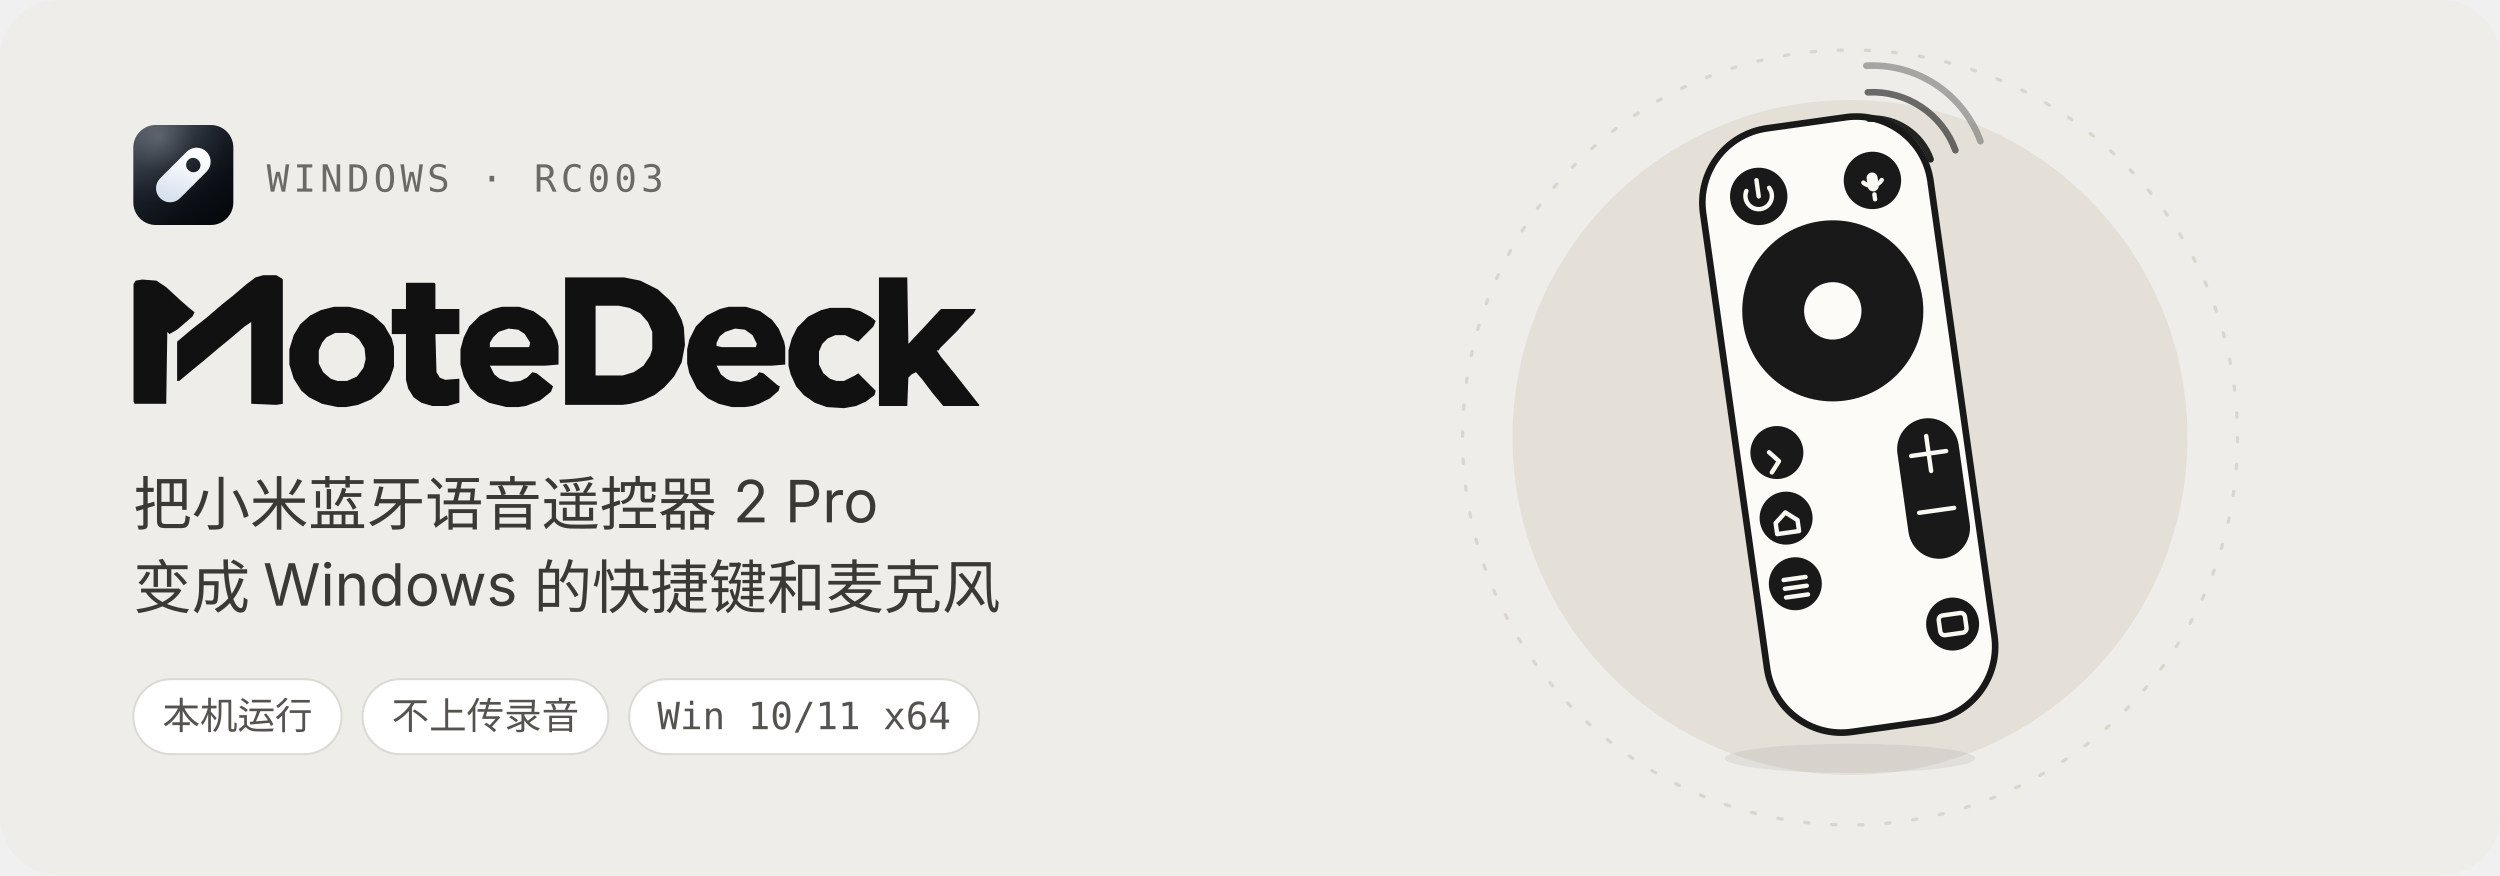
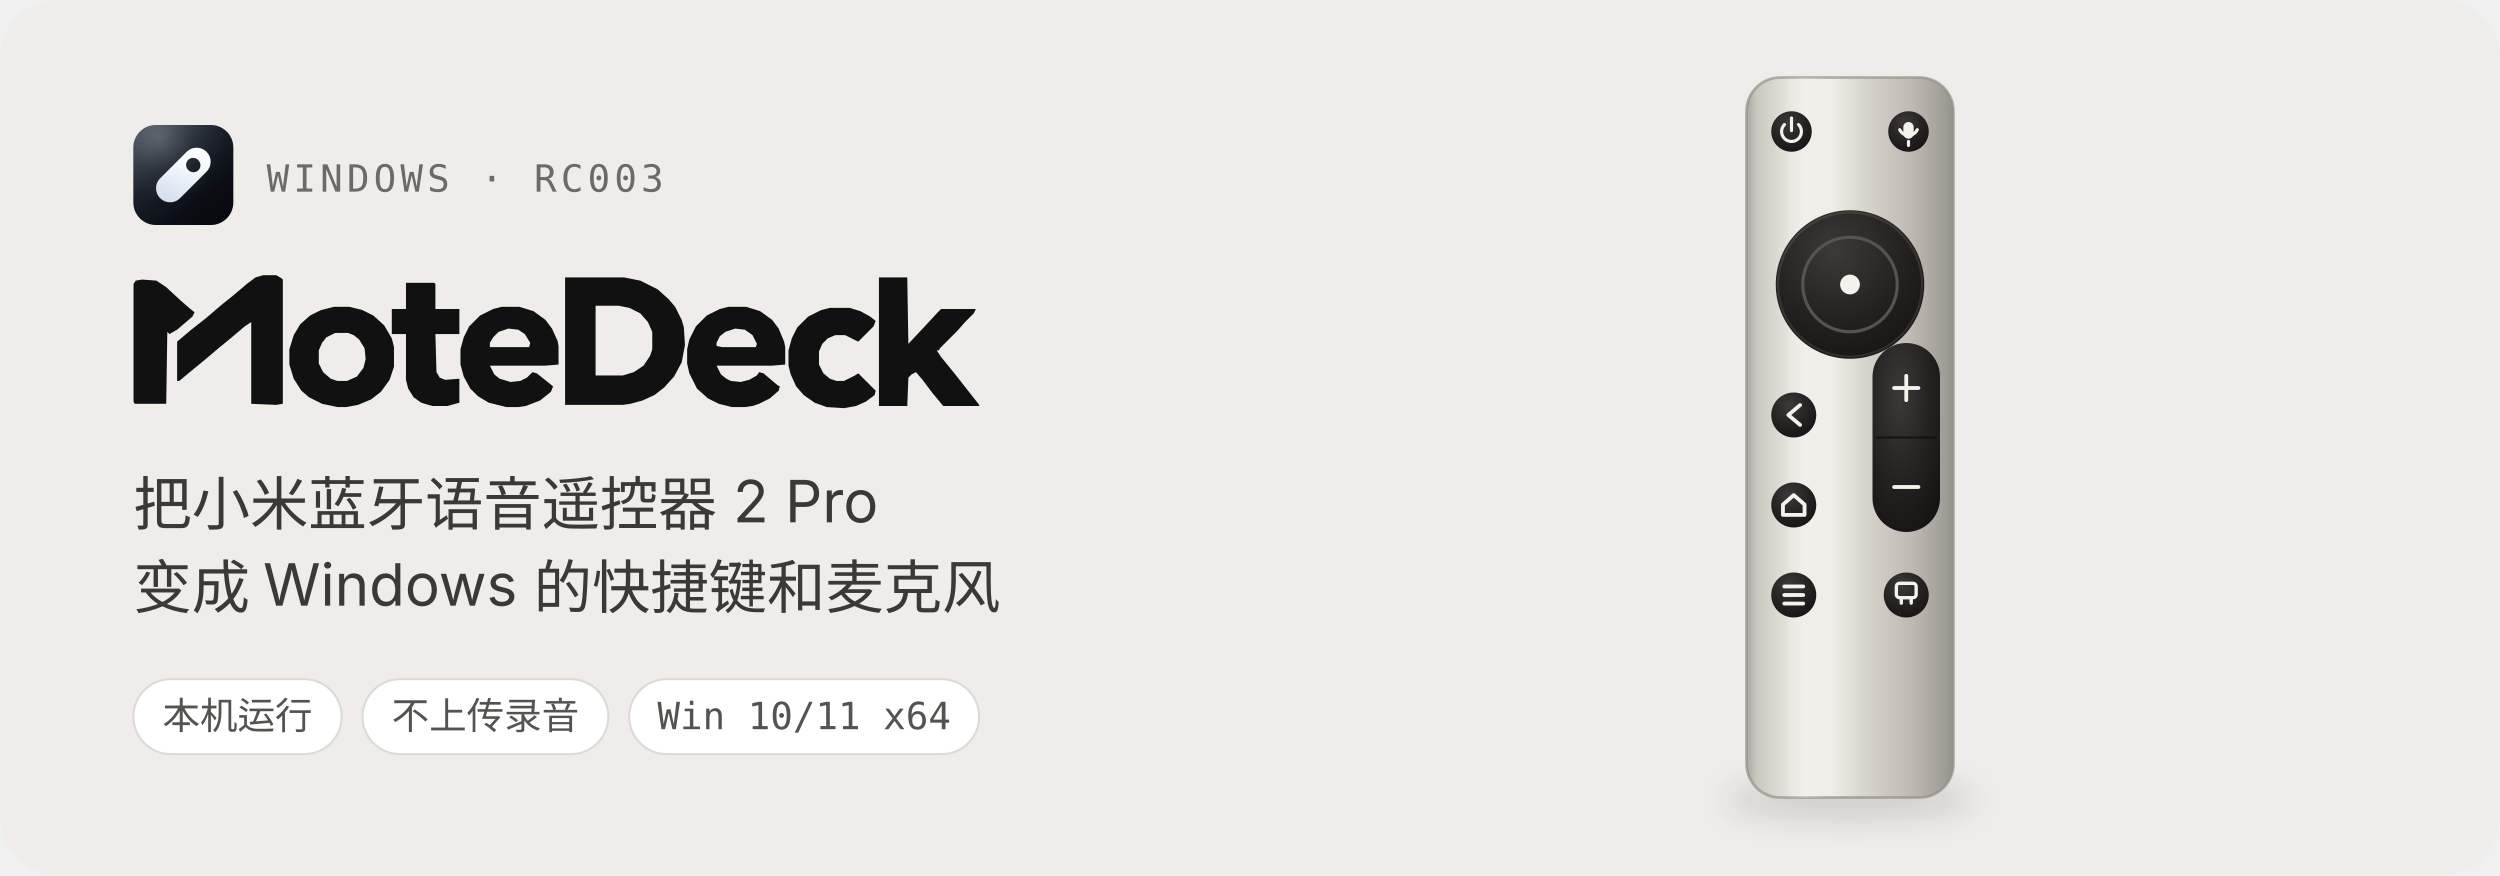
<svg xmlns="http://www.w3.org/2000/svg" width="1200" height="420" viewBox="0 0 1200 420" role="img" aria-labelledby="heroTitle heroDesc">
  <defs>
    <linearGradient id="glassBody" x1="3.2" y1="0.8" x2="21" y2="23.2" gradientUnits="userSpaceOnUse">
      <stop offset="0" stop-color="#39424F" />
      <stop offset="0.36" stop-color="#1B212A" />
      <stop offset="0.74" stop-color="#0B0F15" />
      <stop offset="1" stop-color="#05080B" />
    </linearGradient>
    <radialGradient id="glassSheen" cx="6.2" cy="3" r="15.8" gradientUnits="userSpaceOnUse">
      <stop offset="0" stop-color="#FFFFFF" stop-opacity="0.22" />
      <stop offset="0.52" stop-color="#FFFFFF" stop-opacity="0.06" />
      <stop offset="1" stop-color="#FFFFFF" stop-opacity="0" />
    </radialGradient>
    <linearGradient id="pillBody" x1="9" y1="4.2" x2="15" y2="17.6" gradientUnits="userSpaceOnUse">
      <stop offset="0" stop-color="#FFFFFF" />
      <stop offset="0.46" stop-color="#F3F7FC" />
      <stop offset="1" stop-color="#D7E1EE" />
    </linearGradient>
+     <linearGradient id="metal" x1="0" y1="0" x2="1" y2="0">
+       <stop offset="0" stop-color="#ABA8A1" />
+       <stop offset="0.05" stop-color="#CBC8C1" />
+       <stop offset="0.22" stop-color="#E9E6E0" />
+       <stop offset="0.4" stop-color="#F1EFE9" />
+       <stop offset="0.56" stop-color="#D9D6CF" />
+       <stop offset="0.8" stop-color="#BEBAB3" />
+       <stop offset="0.93" stop-color="#A6A39C" />
+       <stop offset="1" stop-color="#96938D" />
+     </linearGradient>
+     <linearGradient id="sheen" x1="0" y1="0" x2="1" y2="0">
+       <stop offset="0" stop-color="#FFFFFF" stop-opacity="0" />
+       <stop offset="0.5" stop-color="#FFFFFF" stop-opacity="0.28" />
+       <stop offset="1" stop-color="#FFFFFF" stop-opacity="0" />
+     </linearGradient>
+     <radialGradient id="btnFace" cx="0.4" cy="0.28" r="0.88">
+       <stop offset="0" stop-color="#3C3A37" />
+       <stop offset="0.52" stop-color="#242220" />
+       <stop offset="1" stop-color="#121110" />
+     </radialGradient>
+     <clipPath id="bodyClip">
+       <rect x="-46" y="-160" width="92" height="320" rx="15" />
+     </clipPath>
+     <filter id="softShadow" x="-60%" y="-120%" width="220%" height="340%">
+       <feGaussianBlur stdDeviation="7" />
+     </filter>
  </defs>
  <rect width="1200" height="420" rx="28" fill="#EEEDEA" />
  <g id="illustration">
-     <circle cx="888" cy="210" r="162" fill="#E4E0D8" />
-     <circle cx="888" cy="210" r="186" fill="none" stroke="#DBD6CD" stroke-width="1.6" stroke-dasharray="2 11" stroke-linecap="round" />
-     <ellipse cx="888" cy="364" rx="60" ry="7" fill="#191919" opacity="0.07" />
-     <g transform="translate(888 208) rotate(-8) scale(1.06)">
-       <rect x="-52" y="-142" width="104" height="276" rx="34" fill="#FCFBF8" stroke="#191919" stroke-width="3" />
-       <circle cx="-26" cy="-112" r="13" fill="#191919" />
-       <g stroke="#FAF8F3" stroke-width="2" fill="none" stroke-linecap="round">
-         <path d="M-31.2 -115.2 A6 6 0 1 0 -20.8 -115.2" />
-         <path d="M-26 -119.4 V-112" />
+     <ellipse cx="888" cy="384" rx="60" ry="10" fill="#191919" opacity="0.14" filter="url(#softShadow)" />
+     <ellipse cx="888" cy="379" rx="34" ry="4" fill="#191919" opacity="0.18" />
+     <g transform="translate(888 210) scale(1.08)">
+       <rect x="-46" y="-160" width="92" height="320" rx="15" fill="url(#metal)" stroke="#8F8C86" stroke-opacity="0.65" stroke-width="1.2" />
+       <g clip-path="url(#bodyClip)">
+         <rect x="-30" y="-160" width="20" height="320" fill="url(#sheen)" />
      </g>
-       <circle cx="26" cy="-112" r="13" fill="#191919" />
-       <g fill="none" stroke="#FAF8F3" stroke-width="2" stroke-linecap="round">
-         <rect x="23.5" y="-115.6" width="5" height="8.6" rx="2.5" fill="#FAF8F3" stroke="none" />
-         <path d="M21.8 -111.6 A5.4 5.4 0 0 0 30.2 -111.6" />
-         <path d="M26 -105.6 V-103.4" />
+       <circle cx="-26" cy="-136" r="9" fill="url(#btnFace)" />
+       <g fill="none" stroke="#F4F2EC" stroke-width="1.4" stroke-linecap="round">
+         <path d="M-29.1 -139.1 A4.4 4.4 0 1 0 -22.9 -139.1" />
+         <path d="M-26 -142 V-136.4" />
      </g>
-       <g fill="none" stroke="#191919" stroke-linecap="round">
-         <path d="M28.4 -139.9 A28 28 0 0 1 53.4 -117.8" stroke-width="3" opacity="0.95" />
-         <path d="M29.5 -151.8 A40 40 0 0 1 65.1 -120.3" stroke-width="3" opacity="0.62" />
-         <path d="M30.5 -163.8 A52 52 0 0 1 76.9 -122.8" stroke-width="3" opacity="0.34" />
+       <circle cx="26" cy="-136" r="9" fill="url(#btnFace)" />
+       <g stroke="#F4F2EC" stroke-linecap="round">
+         <rect x="23.7" y="-140.2" width="4.6" height="7.4" rx="2.3" fill="#F4F2EC" stroke="none" />
+         <path d="M22.1 -136.8 A4.3 4.3 0 0 0 29.9 -136.8" fill="none" stroke-width="1.4" />
+         <path d="M26 -131.6 V-129.8" fill="none" stroke-width="1.4" />
      </g>
-       <circle cx="0" cy="-56" r="41" fill="#191919" />
-       <circle cx="0" cy="-56" r="13" fill="#FCFBF8" />
-       <g fill="#191919">
-         <circle cx="-34" cy="4" r="12" />
-         <circle cx="-34" cy="34" r="12" />
-         <circle cx="-34" cy="64" r="12" />
+       <circle cx="0" cy="-68" r="33" fill="url(#btnFace)" />
+       <circle cx="0" cy="-68" r="32" fill="none" stroke="#F4F2EC" stroke-opacity="0.1" stroke-width="1" />
+       <circle cx="0" cy="-68" r="21" fill="none" stroke="#565350" stroke-width="1.4" />
+       <circle cx="0" cy="-68" r="4.4" fill="#F4F2EC" />
+       <g fill="url(#btnFace)">
+         <circle cx="-25" cy="-10" r="10" />
+         <circle cx="-25" cy="30" r="10" />
+         <circle cx="-25" cy="70" r="10" />
      </g>
-       <g fill="none" stroke="#FAF8F3" stroke-width="2" stroke-linecap="round" stroke-linejoin="round">
-         <path d="M-37.5 3.4 L-33.6 8 L-37.5 12.6" />
-         <path d="M-39 35.6 L-34 31.4 L-29 35.6 V40.6 H-39 Z" />
-         <path d="M-39 61.6 H-29 M-39 65.6 H-29 M-39 69.6 H-29" />
+       <g fill="none" stroke="#F4F2EC" stroke-width="1.7" stroke-linecap="round" stroke-linejoin="round">
+         <path d="M-22.2 -14.4 L-27.4 -10 L-22.2 -5.6" />
+         <path d="M-25 25.6 L-20.2 29.8 V34.4 H-29.8 V29.8 Z" />
+         <path d="M-29.2 66.2 H-20.8 M-29.2 70 H-20.8 M-29.2 73.8 H-20.8" />
      </g>
-       <rect x="20" y="-2" width="28" height="64" rx="14" fill="#191919" />
-       <g fill="none" stroke="#FAF8F3" stroke-width="2" stroke-linecap="round">
-         <path d="M26 14 H42 M34 6 V22" />
-         <path d="M26 40 H42" />
+       <rect x="10" y="-42" width="30" height="84" rx="15" fill="url(#btnFace)" />
+       <path d="M11.6 0 H38.4" stroke="#0C0C0B" stroke-width="1" opacity="0.75" />
+       <g fill="none" stroke="#F4F2EC" stroke-width="1.7" stroke-linecap="round">
+         <path d="M19.6 -22 H30.4 M25 -27.4 V-16.6" />
+         <path d="M19.6 22 H30.4" />
      </g>
-       <circle cx="34" cy="92" r="12" fill="#191919" />
-       <rect x="28" y="87.5" width="12" height="9" rx="2" fill="none" stroke="#FAF8F3" stroke-width="2" />
+       <circle cx="25" cy="70" r="10" fill="url(#btnFace)" />
+       <g fill="none" stroke="#F4F2EC" stroke-width="1.5" stroke-linecap="round">
+         <rect x="20.6" y="64.8" width="8.8" height="6.4" rx="1.4" />
+         <path d="M22.8 71.2 V73.6 M27.2 71.2 V73.6" />
+       </g>
    </g>
  </g>
  <g id="identity" font-family="-apple-system, BlinkMacSystemFont, 'Segoe UI', 'PingFang SC', 'Microsoft YaHei', sans-serif">
    <g transform="translate(64 60) scale(2)">
      <rect width="24" height="24" rx="5.4" fill="url(#glassBody)" />
      <rect width="24" height="24" rx="5.4" fill="url(#glassSheen)" />
      <g transform="rotate(45 12 12)">
        <path fill="url(#pillBody)" fill-rule="evenodd" d="M12 4.125A3.375 3.375 0 0 1 15.375 7.5V16.5A3.375 3.375 0 0 1 8.625 16.5V7.5A3.375 3.375 0 0 1 12 4.125ZM12 6.938A1.688 1.688 0 1 1 12 10.312A1.688 1.688 0 1 1 12 6.938Z" />
      </g>
    </g>
    <text x="128" y="92" font-family="ui-monospace, SFMono-Regular, Menlo, Consolas, monospace" font-size="18" letter-spacing="2" fill="#6B6A66">WINDOWS · RC003</text>
    <g transform="translate(62 130) scale(0.5231)">
      <path fill="#111111" d="M123.0,4.0 L135.0,4.0 L140.0,7.0 L141.0,8.0 L141.0,122.0 L135.0,123.0 L112.0,122.0 L112.0,47.0 L106.0,51.0 L93.0,62.0 L82.0,71.0 L69.0,82.0 L58.0,91.0 L46.0,101.0 L44.0,101.0 L44.0,65.0 L57.0,54.0 L71.0,43.0 L85.0,31.0 L95.0,23.0 L108.0,12.0 L116.0,6.0 Z M400.0,6.0 L454.0,6.0 L469.0,9.0 L485.0,17.0 L495.0,26.0 L501.0,33.0 L507.0,45.0 L509.0,52.0 L510.0,68.0 L507.0,84.0 L500.0,97.0 L491.0,107.0 L482.0,114.0 L471.0,119.0 L460.0,122.0 L453.0,123.0 L400.0,123.0 Z M428.0,32.0 L428.0,96.0 L453.0,96.0 L463.0,93.0 L472.0,87.0 L478.0,78.0 L480.0,72.0 L480.0,56.0 L476.0,47.0 L469.0,39.0 L459.0,34.0 L449.0,32.0 Z M688.0,6.0 L714.0,6.0 L715.0,67.0 L730.0,51.0 L742.0,38.0 L745.0,35.0 L777.0,35.0 L775.0,39.0 L767.0,47.0 L760.0,55.0 L744.0,71.0 L743.0,73.0 L741.0,73.0 L745.0,79.0 L758.0,95.0 L769.0,109.0 L780.0,123.0 L780.0,124.0 L747.0,124.0 L737.0,112.0 L728.0,100.0 L722.0,93.0 L718.0,95.0 L715.0,98.0 L714.0,124.0 L688.0,124.0 Z M12.0,8.0 L25.0,9.0 L34.0,15.0 L47.0,27.0 L55.0,34.0 L60.0,38.0 L58.0,42.0 L44.0,54.0 L37.0,58.0 L35.0,56.0 L34.0,122.0 L5.0,122.0 L4.0,120.0 L4.0,12.0 L6.0,9.0 Z M254.0,11.0 L280.0,11.0 L281.0,12.0 L281.0,35.0 L303.0,35.0 L303.0,58.0 L281.0,58.0 L282.0,93.0 L285.0,98.0 L290.0,100.0 L303.0,99.0 L303.0,121.0 L292.0,124.0 L278.0,124.0 L268.0,121.0 L261.0,116.0 L256.0,108.0 L254.0,100.0 L254.0,58.0 L241.0,58.0 L241.0,35.0 L254.0,35.0 Z M188.0,33.0 L202.0,33.0 L214.0,36.0 L224.0,41.0 L234.0,50.0 L241.0,62.0 L243.0,70.0 L243.0,88.0 L239.0,100.0 L231.0,111.0 L222.0,118.0 L210.0,123.0 L199.0,125.0 L191.0,125.0 L177.0,122.0 L165.0,116.0 L158.0,110.0 L151.0,99.0 L147.0,86.0 L147.0,72.0 L151.0,59.0 L157.0,49.0 L166.0,41.0 L176.0,36.0 Z M189.0,57.0 L181.0,61.0 L177.0,66.0 L174.0,73.0 L174.0,85.0 L178.0,93.0 L185.0,99.0 L191.0,101.0 L200.0,101.0 L209.0,97.0 L215.0,89.0 L217.0,81.0 L216.0,71.0 L211.0,63.0 L206.0,59.0 L201.0,57.0 Z M342.0,33.0 L358.0,33.0 L371.0,37.0 L382.0,45.0 L388.0,53.0 L393.0,64.0 L394.0,69.0 L394.0,86.0 L382.0,87.0 L331.0,87.0 L335.0,95.0 L340.0,99.0 L350.0,102.0 L359.0,101.0 L365.0,98.0 L370.0,93.0 L374.0,94.0 L389.0,106.0 L387.0,111.0 L377.0,119.0 L364.0,124.0 L357.0,125.0 L346.0,125.0 L330.0,121.0 L320.0,115.0 L313.0,108.0 L307.0,97.0 L304.0,86.0 L304.0,72.0 L307.0,61.0 L312.0,51.0 L322.0,41.0 L334.0,35.0 Z M348.0,53.0 L339.0,56.0 L334.0,61.0 L331.0,66.0 L331.0,70.0 L367.0,70.0 L368.0,66.0 L363.0,58.0 L357.0,54.0 Z M550.0,33.0 L566.0,33.0 L579.0,37.0 L590.0,45.0 L596.0,53.0 L601.0,65.0 L602.0,70.0 L602.0,86.0 L590.0,87.0 L539.0,87.0 L543.0,95.0 L548.0,99.0 L552.0,101.0 L561.0,102.0 L569.0,100.0 L576.0,96.0 L578.0,93.0 L582.0,94.0 L595.0,105.0 L597.0,106.0 L596.0,110.0 L588.0,117.0 L578.0,122.0 L572.0,124.0 L565.0,125.0 L553.0,125.0 L541.0,122.0 L531.0,117.0 L521.0,108.0 L514.0,94.0 L512.0,85.0 L512.0,72.0 L514.0,63.0 L520.0,51.0 L530.0,41.0 L542.0,35.0 Z M556.0,53.0 L547.0,56.0 L542.0,60.0 L539.0,66.0 L539.0,69.0 L544.0,70.0 L575.0,70.0 L576.0,67.0 L572.0,59.0 L565.0,54.0 Z M643.0,34.0 L661.0,34.0 L671.0,37.0 L680.0,42.0 L685.0,46.0 L683.0,51.0 L669.0,65.0 L665.0,63.0 L657.0,59.0 L648.0,59.0 L641.0,62.0 L636.0,67.0 L633.0,74.0 L633.0,86.0 L637.0,94.0 L643.0,99.0 L649.0,101.0 L656.0,101.0 L666.0,96.0 L669.0,94.0 L685.0,110.0 L684.0,114.0 L676.0,120.0 L667.0,124.0 L656.0,126.0 L640.0,125.0 L629.0,121.0 L619.0,114.0 L612.0,106.0 L607.0,95.0 L605.0,87.0 L605.0,73.0 L608.0,62.0 L613.0,52.0 L623.0,42.0 L635.0,36.0 Z" />
    </g>
    <text x="64" y="252" font-size="28" fill="#3A3936">把小米蓝牙语音遥控器 2 Pro</text>
    <text x="64" y="292" font-size="28" fill="#3A3936">变成 Windows 的快捷键和麦克风</text>
    <g font-size="18" fill="#55534F">
      <rect x="64" y="326" width="100" height="36" rx="18" fill="#FFFFFF" stroke="#DCDAD5" />
      <text x="114" y="350" text-anchor="middle">本机运行</text>
      <rect x="174" y="326" width="118" height="36" rx="18" fill="#FFFFFF" stroke="#DCDAD5" />
      <text x="233" y="350" text-anchor="middle">不上传录音</text>
      <rect x="302" y="326" width="168" height="36" rx="18" fill="#FFFFFF" stroke="#DCDAD5" />
      <text x="386" y="350" text-anchor="middle" font-family="ui-monospace, SFMono-Regular, Menlo, Consolas, monospace">Win 10/11 x64</text>
    </g>
  </g>
</svg>
